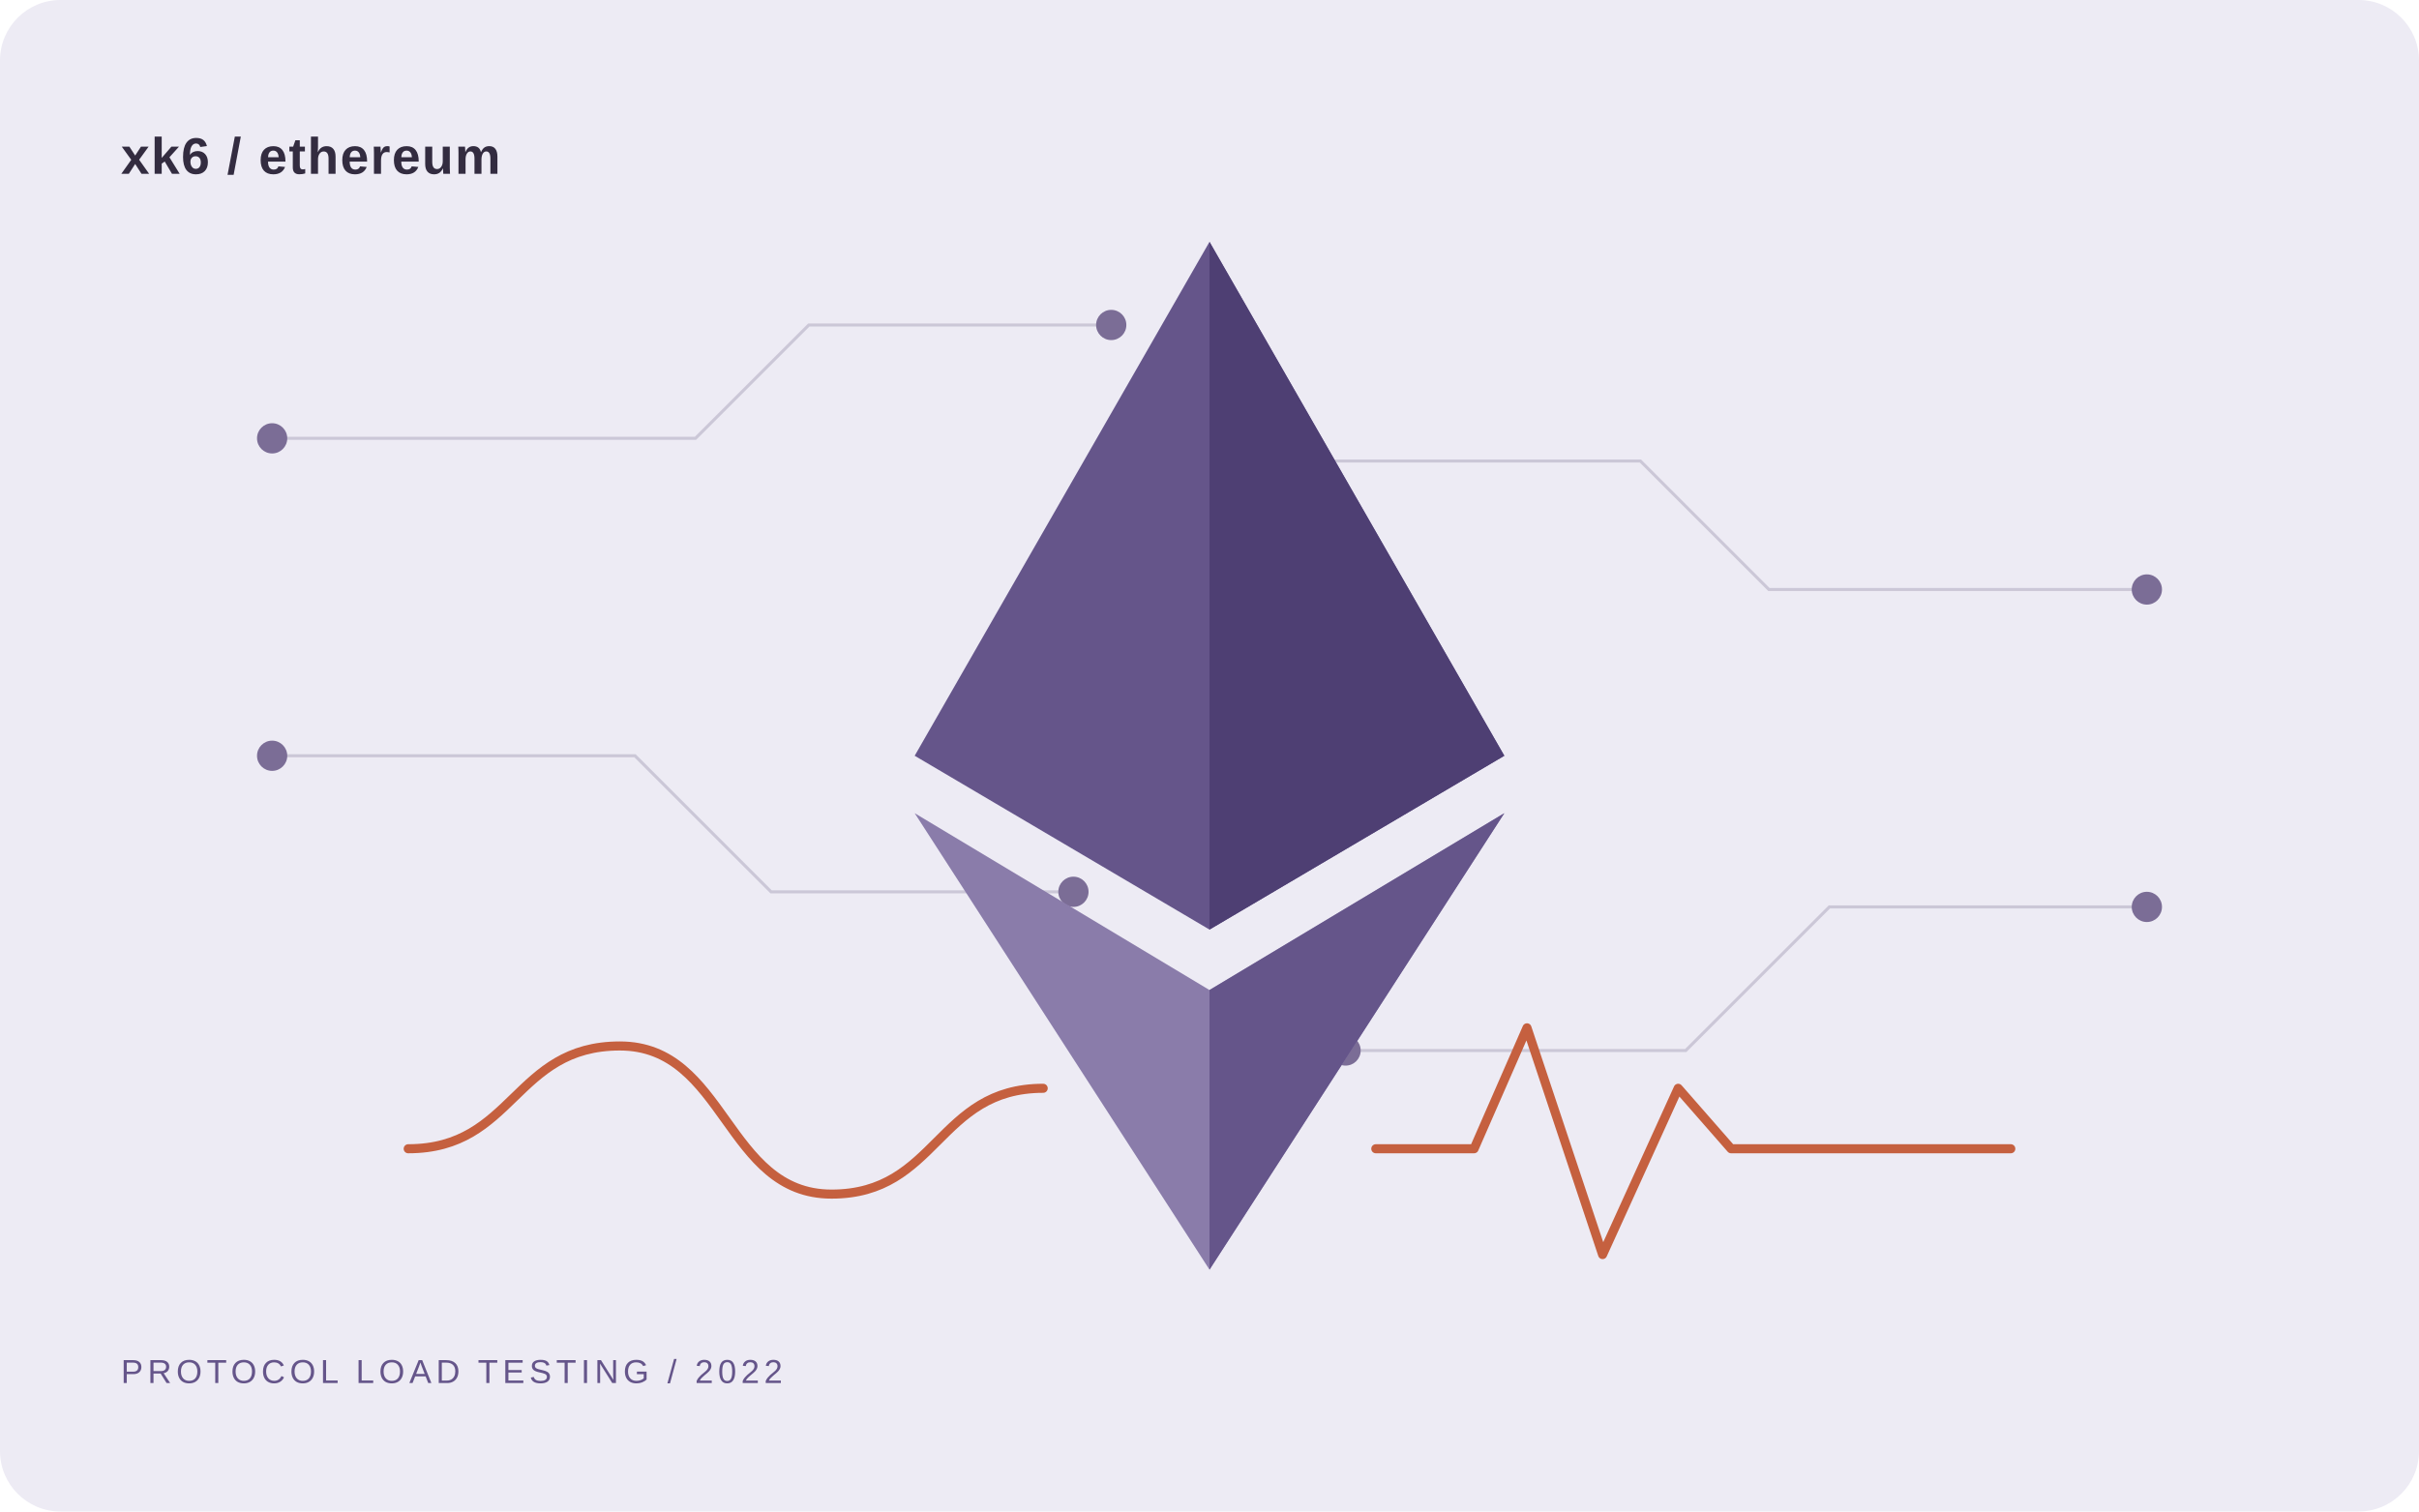
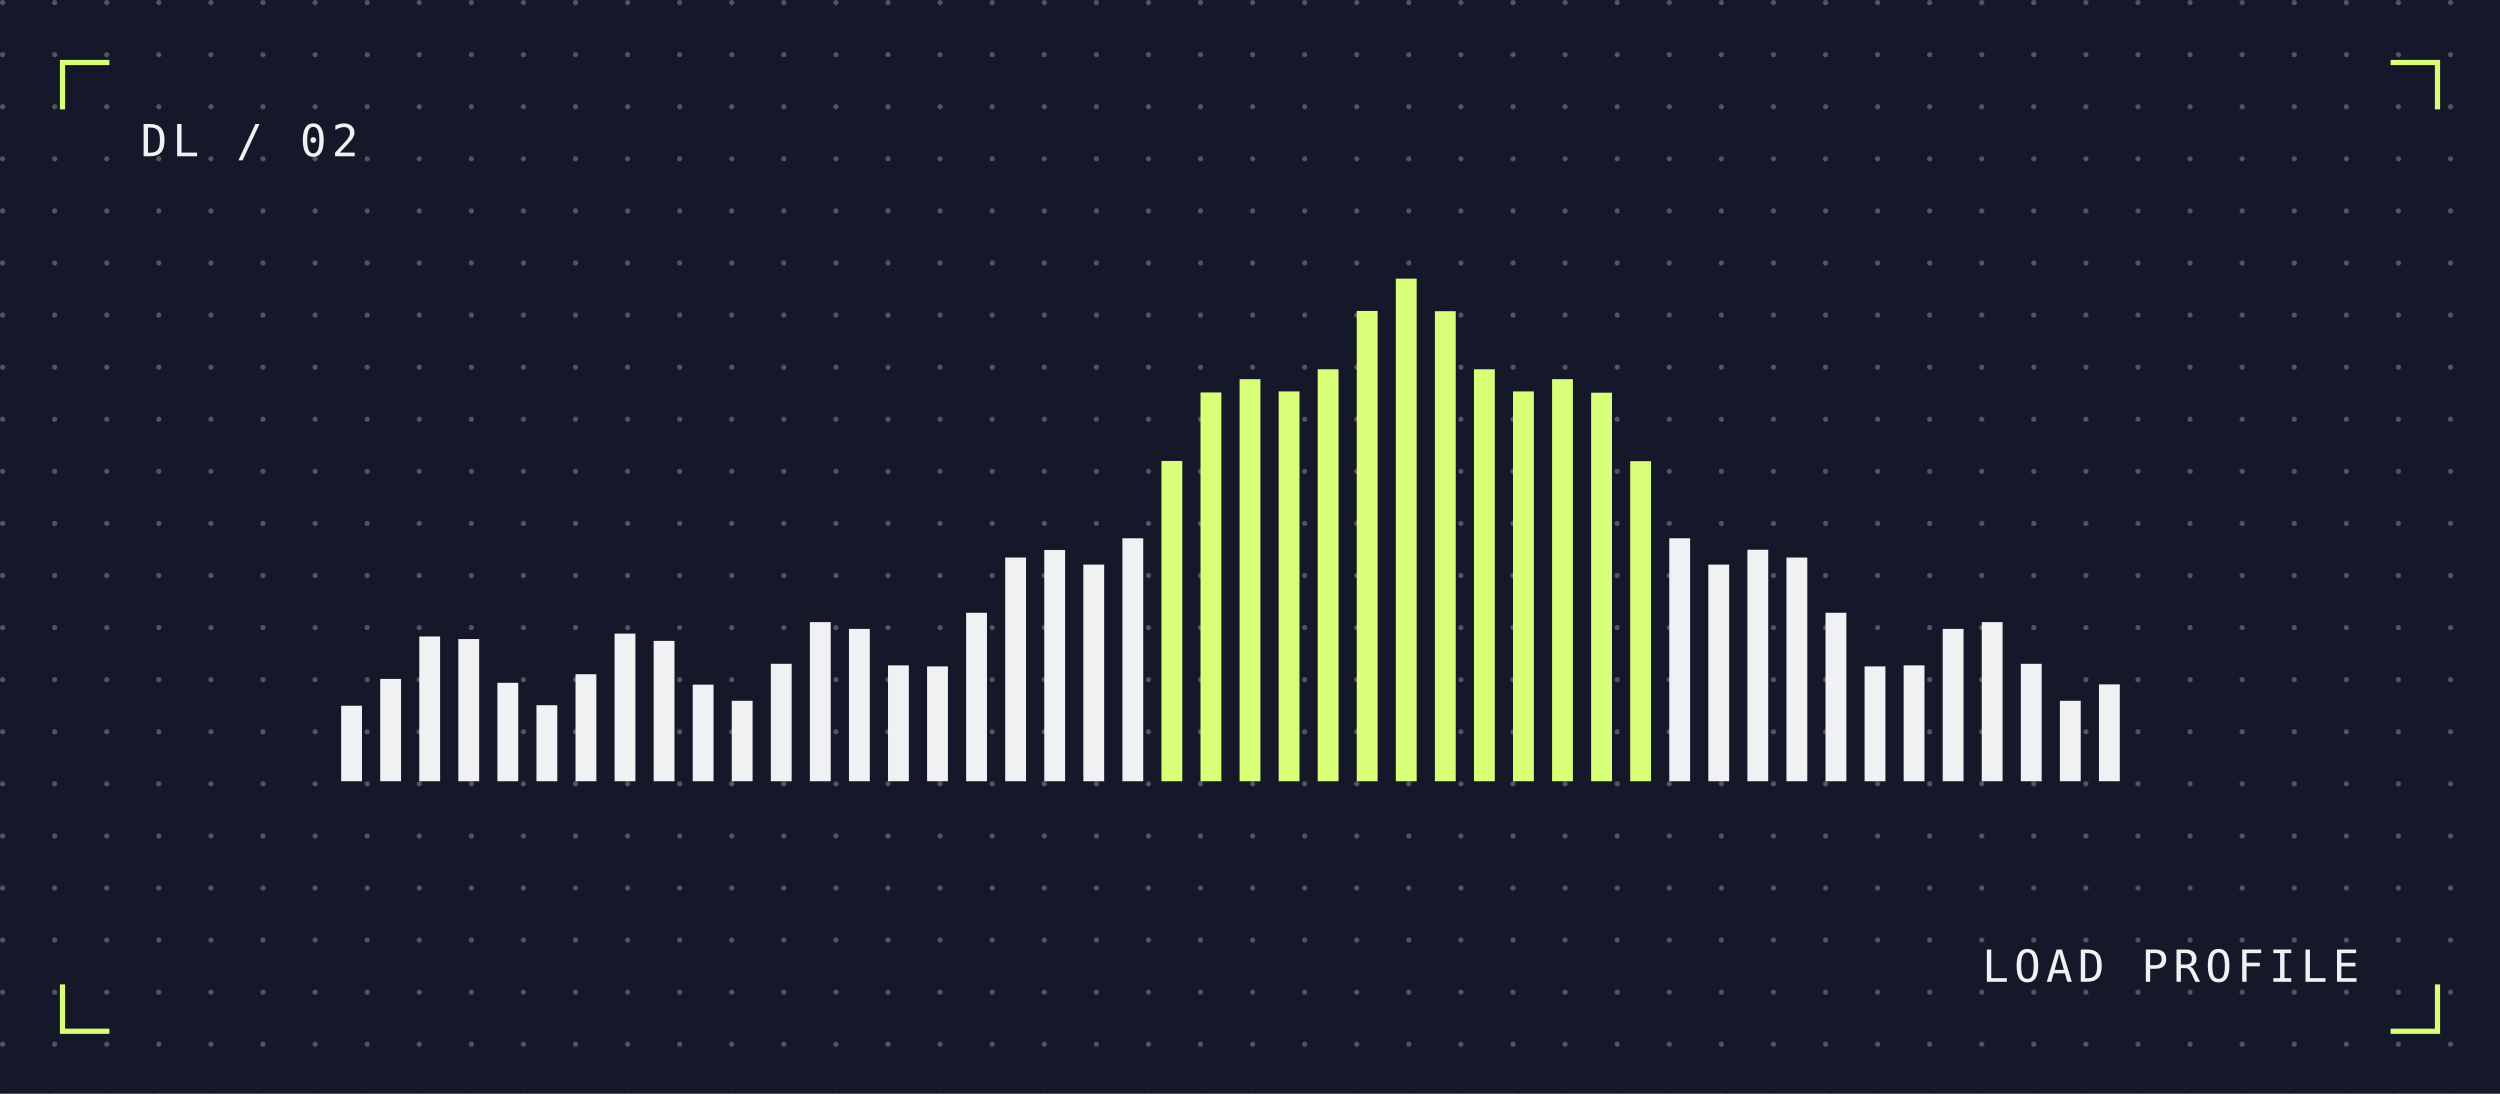
- <svg xmlns="http://www.w3.org/2000/svg" width="1600" height="1000" viewBox="0 0 1600 1000" fill="none">
-   <rect width="1600" height="1000" rx="40" fill="#EDEBF4" />
-   <g opacity="0.34" stroke="#8A819F" stroke-width="2">
-     <path d="M180 290H460L535 215H735" />
-     <path d="M180 500H420L510 590H710" />
-     <path d="M865 305H1085L1170 390H1420" />
-     <path d="M890 695H1115L1210 600H1420" />
+ <svg xmlns="http://www.w3.org/2000/svg" width="960" height="420" viewBox="0 0 960 420">
+   <defs>
+     <pattern id="grid" width="20" height="20" patternUnits="userSpaceOnUse">
+       <circle cx="1" cy="1" r="1" fill="#eff1f3" opacity=".28" />
+     </pattern>
+   </defs>
+   <rect width="960" height="420" fill="#151829" />
+   <rect width="960" height="420" fill="url(#grid)" />
+   <path d="M135 300V271.0" fill="none" stroke="#eff1f3" stroke-width="8" />
+   <path d="M150 300V260.7" fill="none" stroke="#eff1f3" stroke-width="8" />
+   <path d="M165 300V244.4" fill="none" stroke="#eff1f3" stroke-width="8" />
+   <path d="M180 300V245.4" fill="none" stroke="#eff1f3" stroke-width="8" />
+   <path d="M195 300V262.2" fill="none" stroke="#eff1f3" stroke-width="8" />
+   <path d="M210 300V270.8" fill="none" stroke="#eff1f3" stroke-width="8" />
+   <path d="M225 300V258.9" fill="none" stroke="#eff1f3" stroke-width="8" />
+   <path d="M240 300V243.3" fill="none" stroke="#eff1f3" stroke-width="8" />
+   <path d="M255 300V246.1" fill="none" stroke="#eff1f3" stroke-width="8" />
+   <path d="M270 300V262.9" fill="none" stroke="#eff1f3" stroke-width="8" />
+   <path d="M285 300V269.1" fill="none" stroke="#eff1f3" stroke-width="8" />
+   <path d="M300 300V254.9" fill="none" stroke="#eff1f3" stroke-width="8" />
+   <path d="M315 300V238.9" fill="none" stroke="#eff1f3" stroke-width="8" />
+   <path d="M330 300V241.5" fill="none" stroke="#eff1f3" stroke-width="8" />
+   <path d="M345 300V255.5" fill="none" stroke="#eff1f3" stroke-width="8" />
+   <path d="M360 300V255.9" fill="none" stroke="#eff1f3" stroke-width="8" />
+   <path d="M375 300V235.3" fill="none" stroke="#eff1f3" stroke-width="8" />
+   <path d="M390 300V214.1" fill="none" stroke="#eff1f3" stroke-width="8" />
+   <path d="M405 300V211.2" fill="none" stroke="#eff1f3" stroke-width="8" />
+   <path d="M420 300V216.8" fill="none" stroke="#eff1f3" stroke-width="8" />
+   <path d="M435 300V206.7" fill="none" stroke="#eff1f3" stroke-width="8" />
+   <path d="M450 300V177.0" fill="none" stroke="#d9ff78" stroke-width="8" />
+   <path d="M465 300V150.7" fill="none" stroke="#d9ff78" stroke-width="8" />
+   <path d="M480 300V145.6" fill="none" stroke="#d9ff78" stroke-width="8" />
+   <path d="M495 300V150.3" fill="none" stroke="#d9ff78" stroke-width="8" />
+   <path d="M510 300V141.8" fill="none" stroke="#d9ff78" stroke-width="8" />
+   <path d="M525 300V119.4" fill="none" stroke="#d9ff78" stroke-width="8" />
+   <path d="M540 300V107.0" fill="none" stroke="#d9ff78" stroke-width="8" />
+   <path d="M555 300V119.5" fill="none" stroke="#d9ff78" stroke-width="8" />
+   <path d="M570 300V141.8" fill="none" stroke="#d9ff78" stroke-width="8" />
+   <path d="M585 300V150.3" fill="none" stroke="#d9ff78" stroke-width="8" />
+   <path d="M600 300V145.6" fill="none" stroke="#d9ff78" stroke-width="8" />
+   <path d="M615 300V150.8" fill="none" stroke="#d9ff78" stroke-width="8" />
+   <path d="M630 300V177.1" fill="none" stroke="#d9ff78" stroke-width="8" />
+   <path d="M645 300V206.7" fill="none" stroke="#eff1f3" stroke-width="8" />
+   <path d="M660 300V216.8" fill="none" stroke="#eff1f3" stroke-width="8" />
+   <path d="M675 300V211.1" fill="none" stroke="#eff1f3" stroke-width="8" />
+   <path d="M690 300V214.1" fill="none" stroke="#eff1f3" stroke-width="8" />
+   <path d="M705 300V235.3" fill="none" stroke="#eff1f3" stroke-width="8" />
+   <path d="M720 300V255.9" fill="none" stroke="#eff1f3" stroke-width="8" />
+   <path d="M735 300V255.5" fill="none" stroke="#eff1f3" stroke-width="8" />
+   <path d="M750 300V241.5" fill="none" stroke="#eff1f3" stroke-width="8" />
+   <path d="M765 300V238.9" fill="none" stroke="#eff1f3" stroke-width="8" />
+   <path d="M780 300V254.9" fill="none" stroke="#eff1f3" stroke-width="8" />
+   <path d="M795 300V269.1" fill="none" stroke="#eff1f3" stroke-width="8" />
+   <path d="M810 300V262.8" fill="none" stroke="#eff1f3" stroke-width="8" />
+   <path d="M24 42V24H42 M918 24H936V42 M24 378V396H42 M918 396H936V378" fill="none" stroke="#d9ff78" stroke-width="2" />
+   <g font-family="monospace" font-size="17" letter-spacing="2" fill="#eff1f3">
+     <text x="54" y="60">DL / 02</text>
+     <text x="906" y="377" text-anchor="end">LOAD PROFILE</text>
  </g>
-   <g fill="#7B6D96">
-     <circle cx="180" cy="290" r="10" />
-     <circle cx="735" cy="215" r="10" />
-     <circle cx="180" cy="500" r="10" />
-     <circle cx="710" cy="590" r="10" />
-     <circle cx="865" cy="305" r="10" />
-     <circle cx="1420" cy="390" r="10" />
-     <circle cx="890" cy="695" r="10" />
-     <circle cx="1420" cy="600" r="10" />
-   </g>
-   <path d="M800 160L605 500L800 615L995 500L800 160Z" fill="#65558A" />
-   <path d="M800 160V615L995 500L800 160Z" fill="#4E3F73" />
-   <path d="M800 655L605 538L800 840L995 538L800 655Z" fill="#8A7CAA" />
-   <path d="M800 655V840L995 538L800 655Z" fill="#65558A" />
-   <path d="M270 760C340 760 340 692 410 692C480 692 480 790 550 790C620 790 620 720 690 720" stroke="#C5603F" stroke-width="6" stroke-linecap="round" />
-   <path d="M910 760H975L1010 680L1060 830L1110 720L1145 760H1330" stroke="#C5603F" stroke-width="6" stroke-linecap="round" stroke-linejoin="round" />
-   <text x="80" y="115" fill="#332C40" font-family="Arial, sans-serif" font-size="34" font-weight="700" letter-spacing="1">xk6 / ethereum</text>
-   <text x="80" y="915" fill="#65558A" font-family="Arial, sans-serif" font-size="22" letter-spacing="3">PROTOCOL LOAD TESTING / 2022</text>
</svg>
